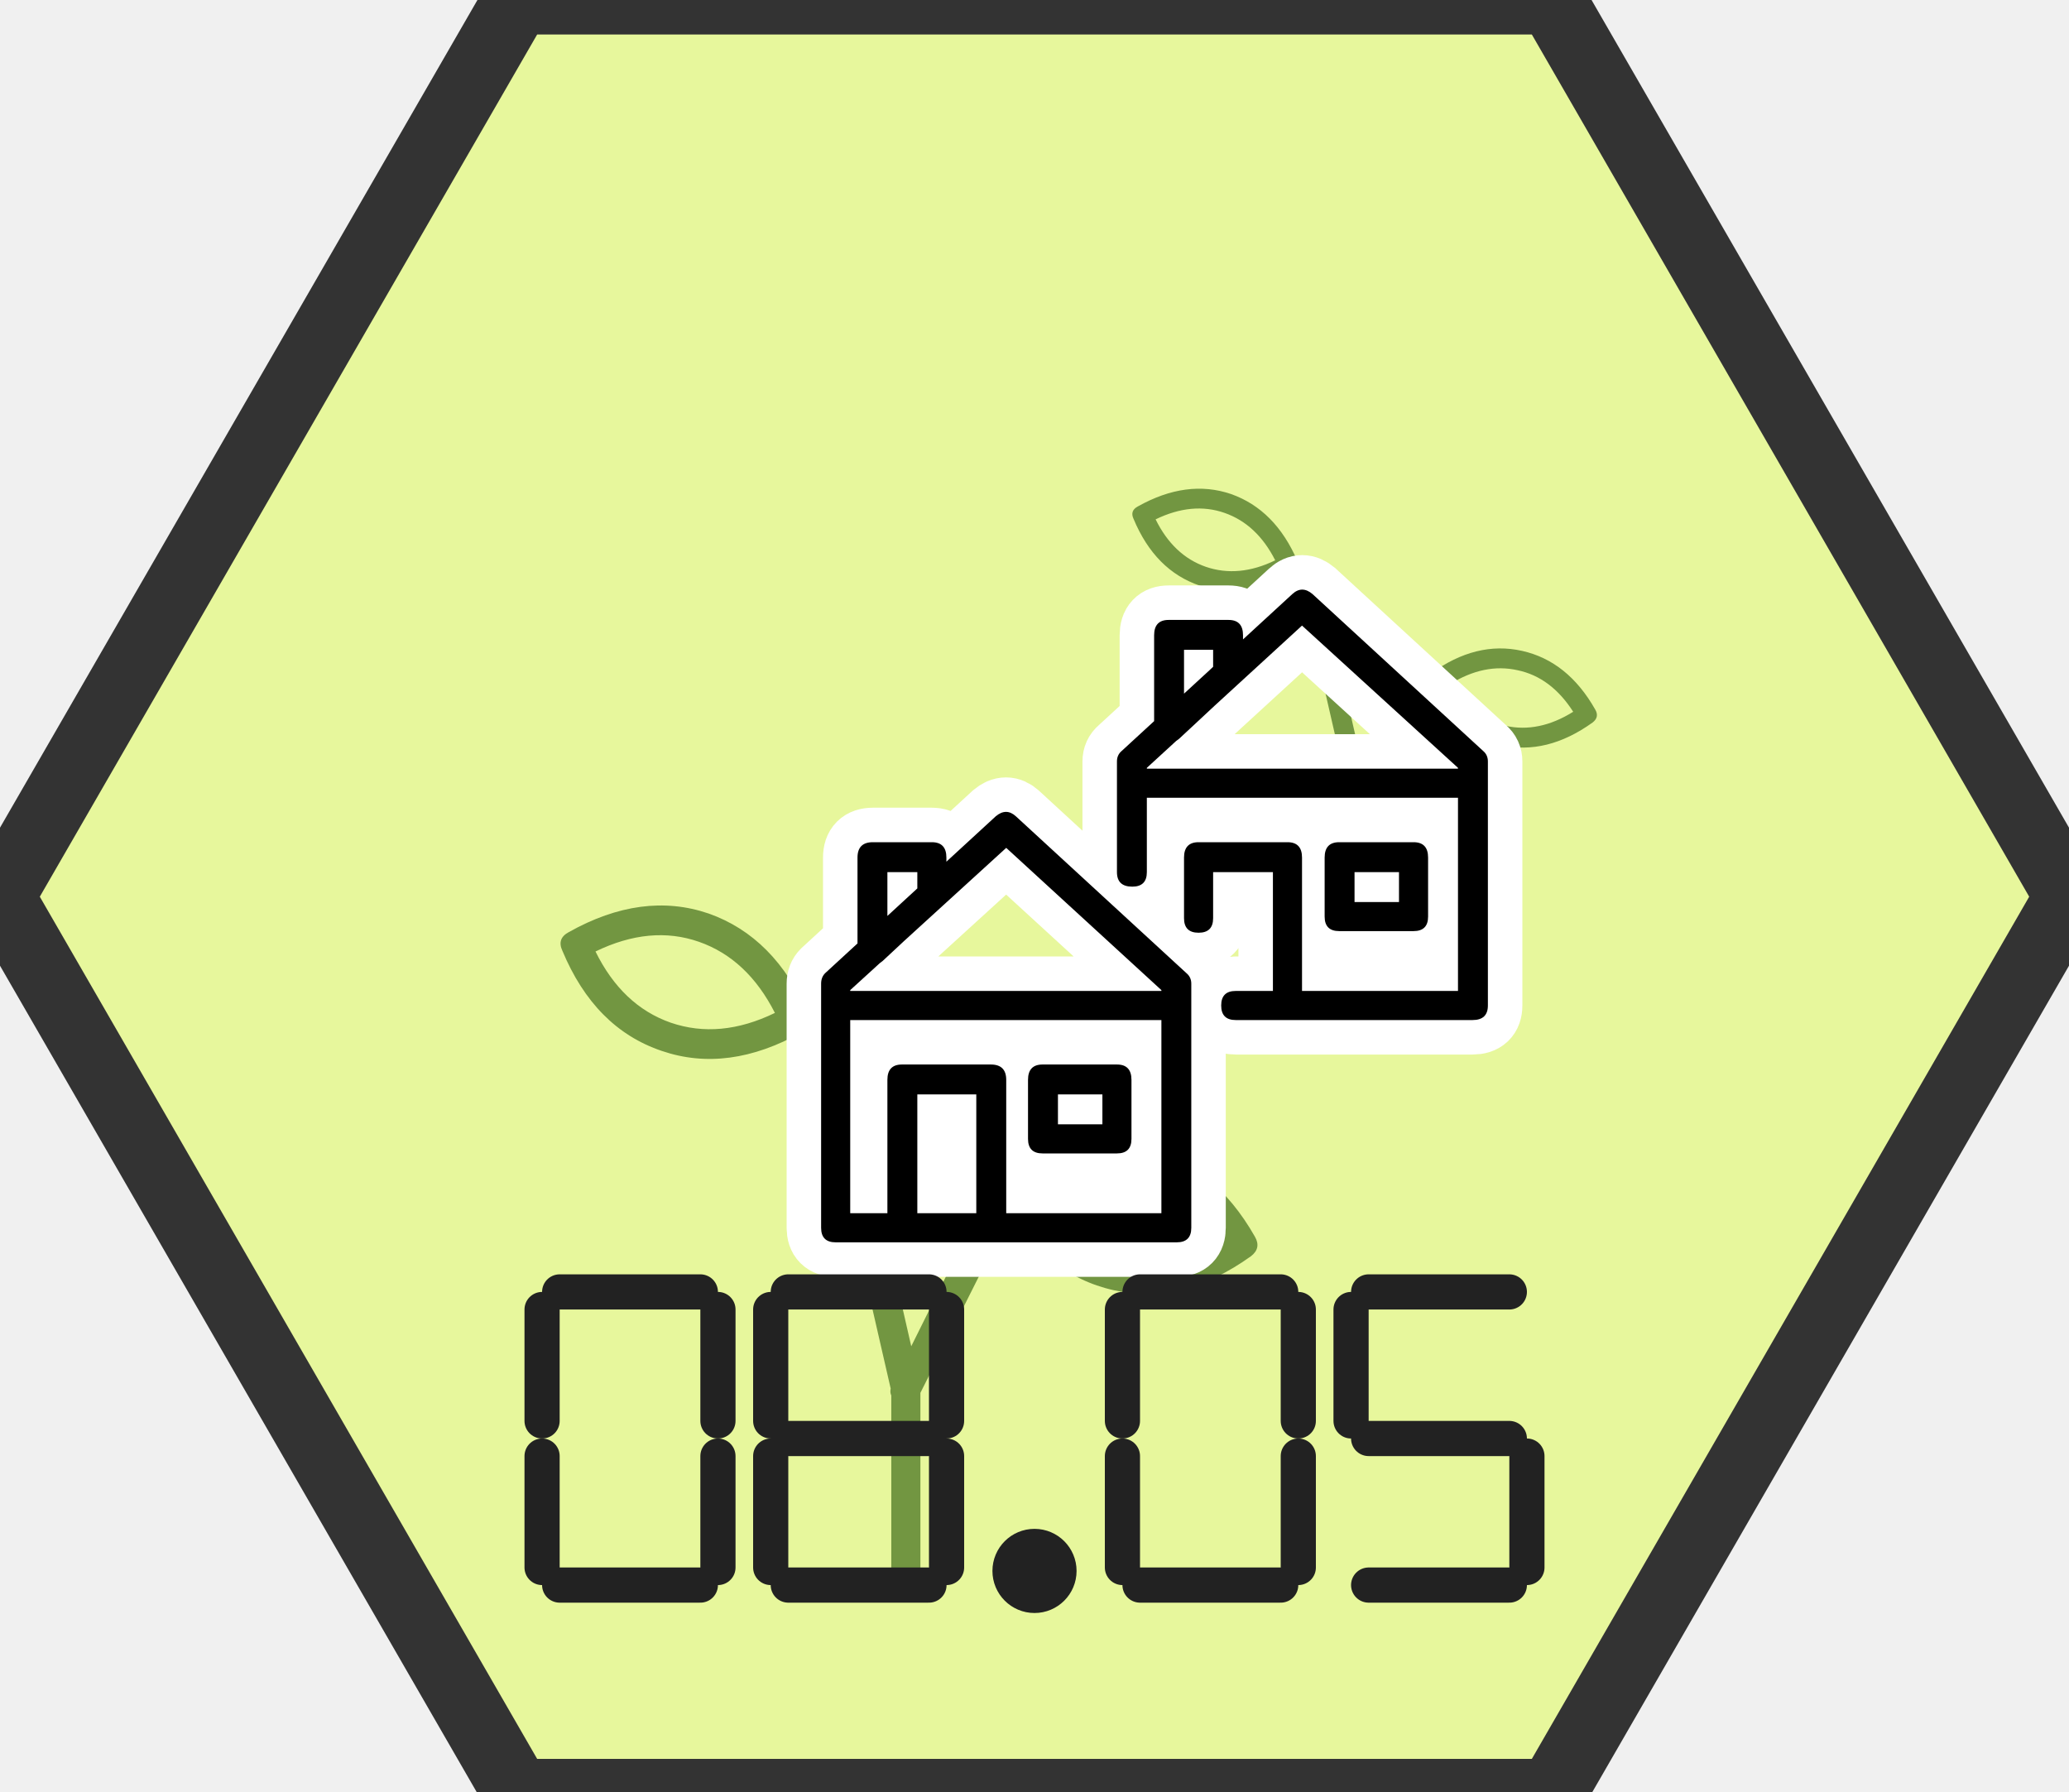
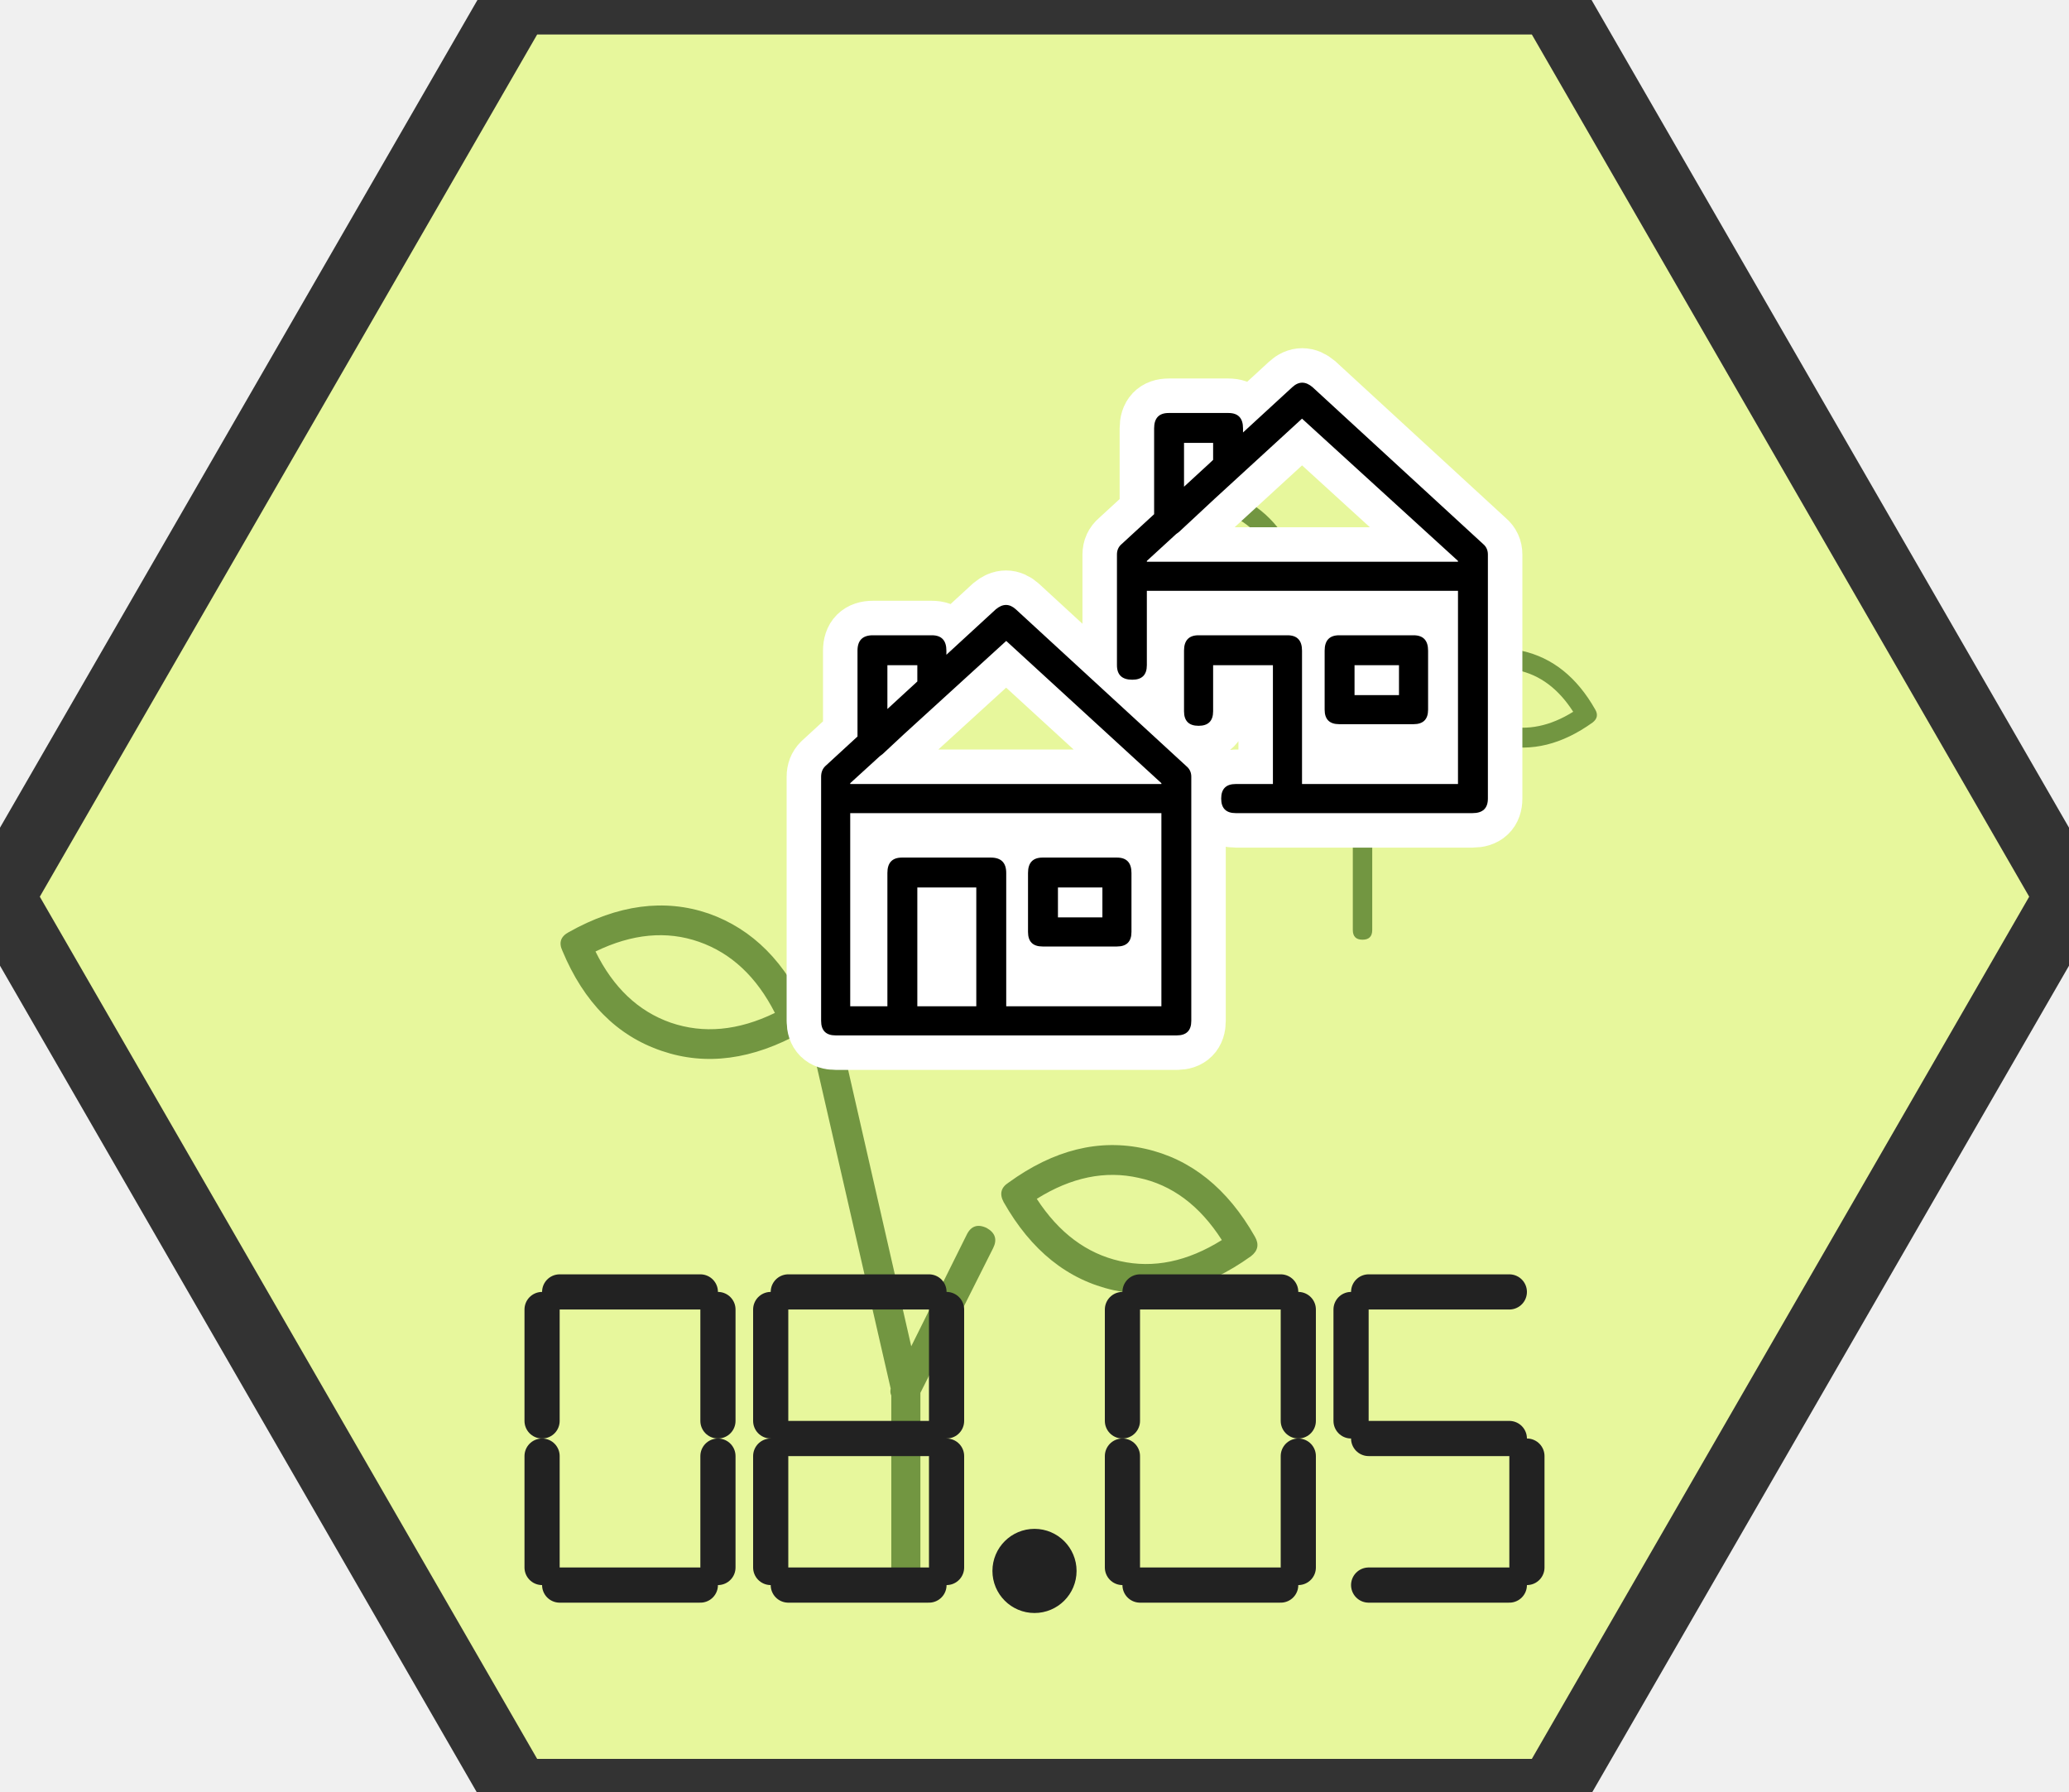
<svg xmlns="http://www.w3.org/2000/svg" xmlns:xlink="http://www.w3.org/1999/xlink" width="60.00" height="51.96" viewBox="0 0 60.00 51.96">
  <a xlink:href="/wiki/08-05/">
    <polygon points="15.0,0.0 45.0,0.0 60.0,26.0 45.0,52.0 15.0,52.0 0.0,26.0" fill="#e7f79c" stroke="#333333" stroke-width="2" />
    <g transform="translate(10.8,42.8)">
      <path d="M15.047 2.648Q15.047 3.07 15.469 3.07Q15.891 3.07 15.891 2.648V-2.508Q15.891 -2.555 15.891 -2.602L13.734 -12.047Q13.641 -12.469 13.219 -12.375Q12.797 -12.281 12.891 -11.859L15.047 -2.461ZM15.094 -2.695Q14.883 -2.32 15.281 -2.133Q15.656 -1.922 15.844 -2.32L18.0 -6.609Q18.188 -6.984 17.812 -7.195Q17.414 -7.383 17.227 -6.984ZM9.75 -16.312Q7.828 -16.969 5.695 -15.773Q5.344 -15.586 5.508 -15.234Q6.445 -12.984 8.391 -12.328Q10.312 -11.672 12.445 -12.867Q12.773 -13.055 12.633 -13.406Q11.672 -15.633 9.75 -16.312ZM9.469 -15.492Q10.875 -15.0 11.672 -13.43Q10.078 -12.656 8.648 -13.148Q7.242 -13.641 6.469 -15.211Q8.062 -15.984 9.469 -15.492ZM22.406 -9.492Q20.414 -9.938 18.445 -8.508Q18.117 -8.297 18.305 -7.945Q19.5 -5.836 21.492 -5.391Q23.484 -4.945 25.477 -6.375Q25.781 -6.609 25.594 -6.938Q24.398 -9.047 22.406 -9.492ZM22.219 -8.648Q23.672 -8.344 24.633 -6.844Q23.133 -5.906 21.68 -6.234Q20.227 -6.562 19.266 -8.039Q20.766 -8.977 22.219 -8.648Z" fill="#729641" />
    </g>
    <g transform="translate(29.2,25.2)">
      <path d="M10.031 1.766Q10.031 2.047 10.312 2.047Q10.594 2.047 10.594 1.766V-1.672Q10.594 -1.703 10.594 -1.734L9.156 -8.031Q9.094 -8.312 8.812 -8.25Q8.531 -8.188 8.594 -7.906L10.031 -1.641ZM10.062 -1.797Q9.922 -1.547 10.188 -1.422Q10.438 -1.281 10.562 -1.547L12.0 -4.406Q12.125 -4.656 11.875 -4.797Q11.609 -4.922 11.484 -4.656ZM6.5 -10.875Q5.219 -11.312 3.797 -10.516Q3.562 -10.391 3.672 -10.156Q4.297 -8.656 5.594 -8.219Q6.875 -7.781 8.297 -8.578Q8.516 -8.703 8.422 -8.938Q7.781 -10.422 6.5 -10.875ZM6.312 -10.328Q7.25 -10.0 7.781 -8.953Q6.719 -8.438 5.766 -8.766Q4.828 -9.094 4.312 -10.141Q5.375 -10.656 6.312 -10.328ZM14.938 -6.328Q13.609 -6.625 12.297 -5.672Q12.078 -5.531 12.203 -5.297Q13.0 -3.891 14.328 -3.594Q15.656 -3.297 16.984 -4.25Q17.188 -4.406 17.062 -4.625Q16.266 -6.031 14.938 -6.328ZM14.812 -5.766Q15.781 -5.562 16.422 -4.562Q15.422 -3.938 14.453 -4.156Q13.484 -4.375 12.844 -5.359Q13.844 -5.984 14.812 -5.766Z" fill="#729641" />
    </g>
-     <g transform="translate(18.0,35.6)">
+     <g transform="translate(18.0,29.6)">
      <path d="M20.414 -9.023Q20.414 -8.602 20.836 -8.602H22.992Q23.414 -8.602 23.414 -9.023V-10.734Q23.414 -11.18 22.992 -11.18H20.836Q20.414 -11.18 20.414 -10.734ZM21.281 -10.312H22.57V-9.445H21.281ZM24.703 -12.469Q25.148 -12.469 25.148 -12.891Q25.148 -13.312 24.703 -13.312H14.836Q14.391 -13.312 14.391 -12.891Q14.391 -12.469 14.836 -12.469ZM9.305 -9.328Q9.445 -9.445 9.445 -9.633V-10.734Q9.445 -11.18 9.023 -11.18H7.312Q6.867 -11.18 6.867 -10.734V-8.062Q6.867 -7.898 6.984 -7.758Q7.125 -7.617 7.289 -7.594Q7.43 -7.594 7.594 -7.734ZM8.602 -9.82 7.734 -9.023V-10.312H8.602ZM17.906 -15.773Q18.047 -15.891 18.047 -16.078V-17.18Q18.047 -17.625 17.625 -17.625H15.891Q15.469 -17.625 15.469 -17.18V-14.508Q15.469 -14.344 15.586 -14.203Q15.867 -13.898 16.195 -14.18ZM17.18 -16.266 16.336 -15.469V-16.758H17.18ZM14.391 -10.312Q14.391 -9.891 14.836 -9.891Q15.258 -9.891 15.258 -10.312V-13.336L19.758 -17.461L24.281 -13.336V-6.867H17.836Q17.414 -6.867 17.414 -6.445Q17.414 -6.023 17.836 -6.023H24.703Q25.148 -6.023 25.148 -6.445V-13.523Q25.148 -13.711 25.008 -13.828L20.062 -18.375Q19.758 -18.633 19.477 -18.375L14.531 -13.828Q14.391 -13.711 14.391 -13.523ZM18.914 -6.445Q18.914 -6.023 19.336 -6.023Q19.758 -6.023 19.758 -6.445V-10.734Q19.758 -11.18 19.336 -11.18H16.758Q16.336 -11.18 16.336 -10.734V-8.977Q16.336 -8.555 16.758 -8.555Q17.18 -8.555 17.18 -8.977V-10.312H18.914ZM7.734 0.0Q7.734 0.422 8.156 0.422H10.734Q11.18 0.422 11.18 0.0V-4.289Q11.18 -4.734 10.734 -4.734H8.156Q7.734 -4.734 7.734 -4.289ZM8.602 -3.867H10.312V-0.422H8.602ZM11.812 -2.578Q11.812 -2.156 12.234 -2.156H14.391Q14.812 -2.156 14.812 -2.578V-4.289Q14.812 -4.734 14.391 -4.734H12.234Q11.812 -4.734 11.812 -4.289ZM12.68 -3.867H13.969V-3.0H12.68ZM16.125 -6.023Q16.547 -6.023 16.547 -6.445V-7.078Q16.547 -7.266 16.406 -7.383L11.461 -11.93Q11.18 -12.188 10.875 -11.93L5.93 -7.383Q5.812 -7.266 5.812 -7.078V-6.445Q5.812 -6.023 6.234 -6.023ZM15.68 -6.891V-6.867H6.656V-6.891L11.18 -11.016ZM5.812 0.0Q5.812 0.422 6.234 0.422H16.125Q16.547 0.422 16.547 0.0V-6.445Q16.547 -6.867 16.125 -6.867H6.234Q5.812 -6.867 5.812 -6.445ZM6.656 -6.023H15.68V-0.422H6.656Z" fill="#000000" stroke="#ffffff" stroke-width="2" paint-order="stroke fill" stroke-linejoin="round" stroke-linecap="round" />
    </g>
    <g fill="none" stroke="#222222" stroke-width="1.02" stroke-linecap="round" stroke-linejoin="round">
      <path d="M 16.23 37.46 L 20.31 37.46" />
      <path d="M 20.82 37.97 L 20.82 41.20" />
      <path d="M 20.82 42.22 L 20.82 45.45" />
      <path d="M 15.72 42.22 L 15.72 45.45" />
      <path d="M 16.23 45.96 L 20.31 45.96" />
      <path d="M 15.72 37.97 L 15.72 41.20" />
      <path d="M 22.86 37.46 L 26.94 37.46" />
      <path d="M 27.45 37.97 L 27.45 41.20" />
      <path d="M 27.45 42.22 L 27.45 45.45" />
      <path d="M 22.86 45.96 L 26.94 45.96" />
      <path d="M 22.35 42.22 L 22.35 45.45" />
      <path d="M 22.35 37.97 L 22.35 41.20" />
      <path d="M 22.86 41.71 L 26.94 41.71" />
      <circle cx="30.00" cy="45.55" r="0.71" fill="#222222" />
      <path d="M 33.06 37.46 L 37.14 37.46" />
      <path d="M 37.65 37.97 L 37.65 41.20" />
      <path d="M 37.65 42.22 L 37.65 45.45" />
      <path d="M 32.55 42.22 L 32.55 45.45" />
      <path d="M 33.06 45.96 L 37.14 45.96" />
      <path d="M 32.55 37.97 L 32.55 41.20" />
      <path d="M 39.69 37.46 L 43.77 37.46" />
      <path d="M 39.18 37.97 L 39.18 41.20" />
      <path d="M 39.69 41.71 L 43.77 41.71" />
      <path d="M 44.28 42.22 L 44.28 45.45" />
      <path d="M 39.69 45.96 L 43.77 45.96" />
    </g>
  </a>
</svg>
